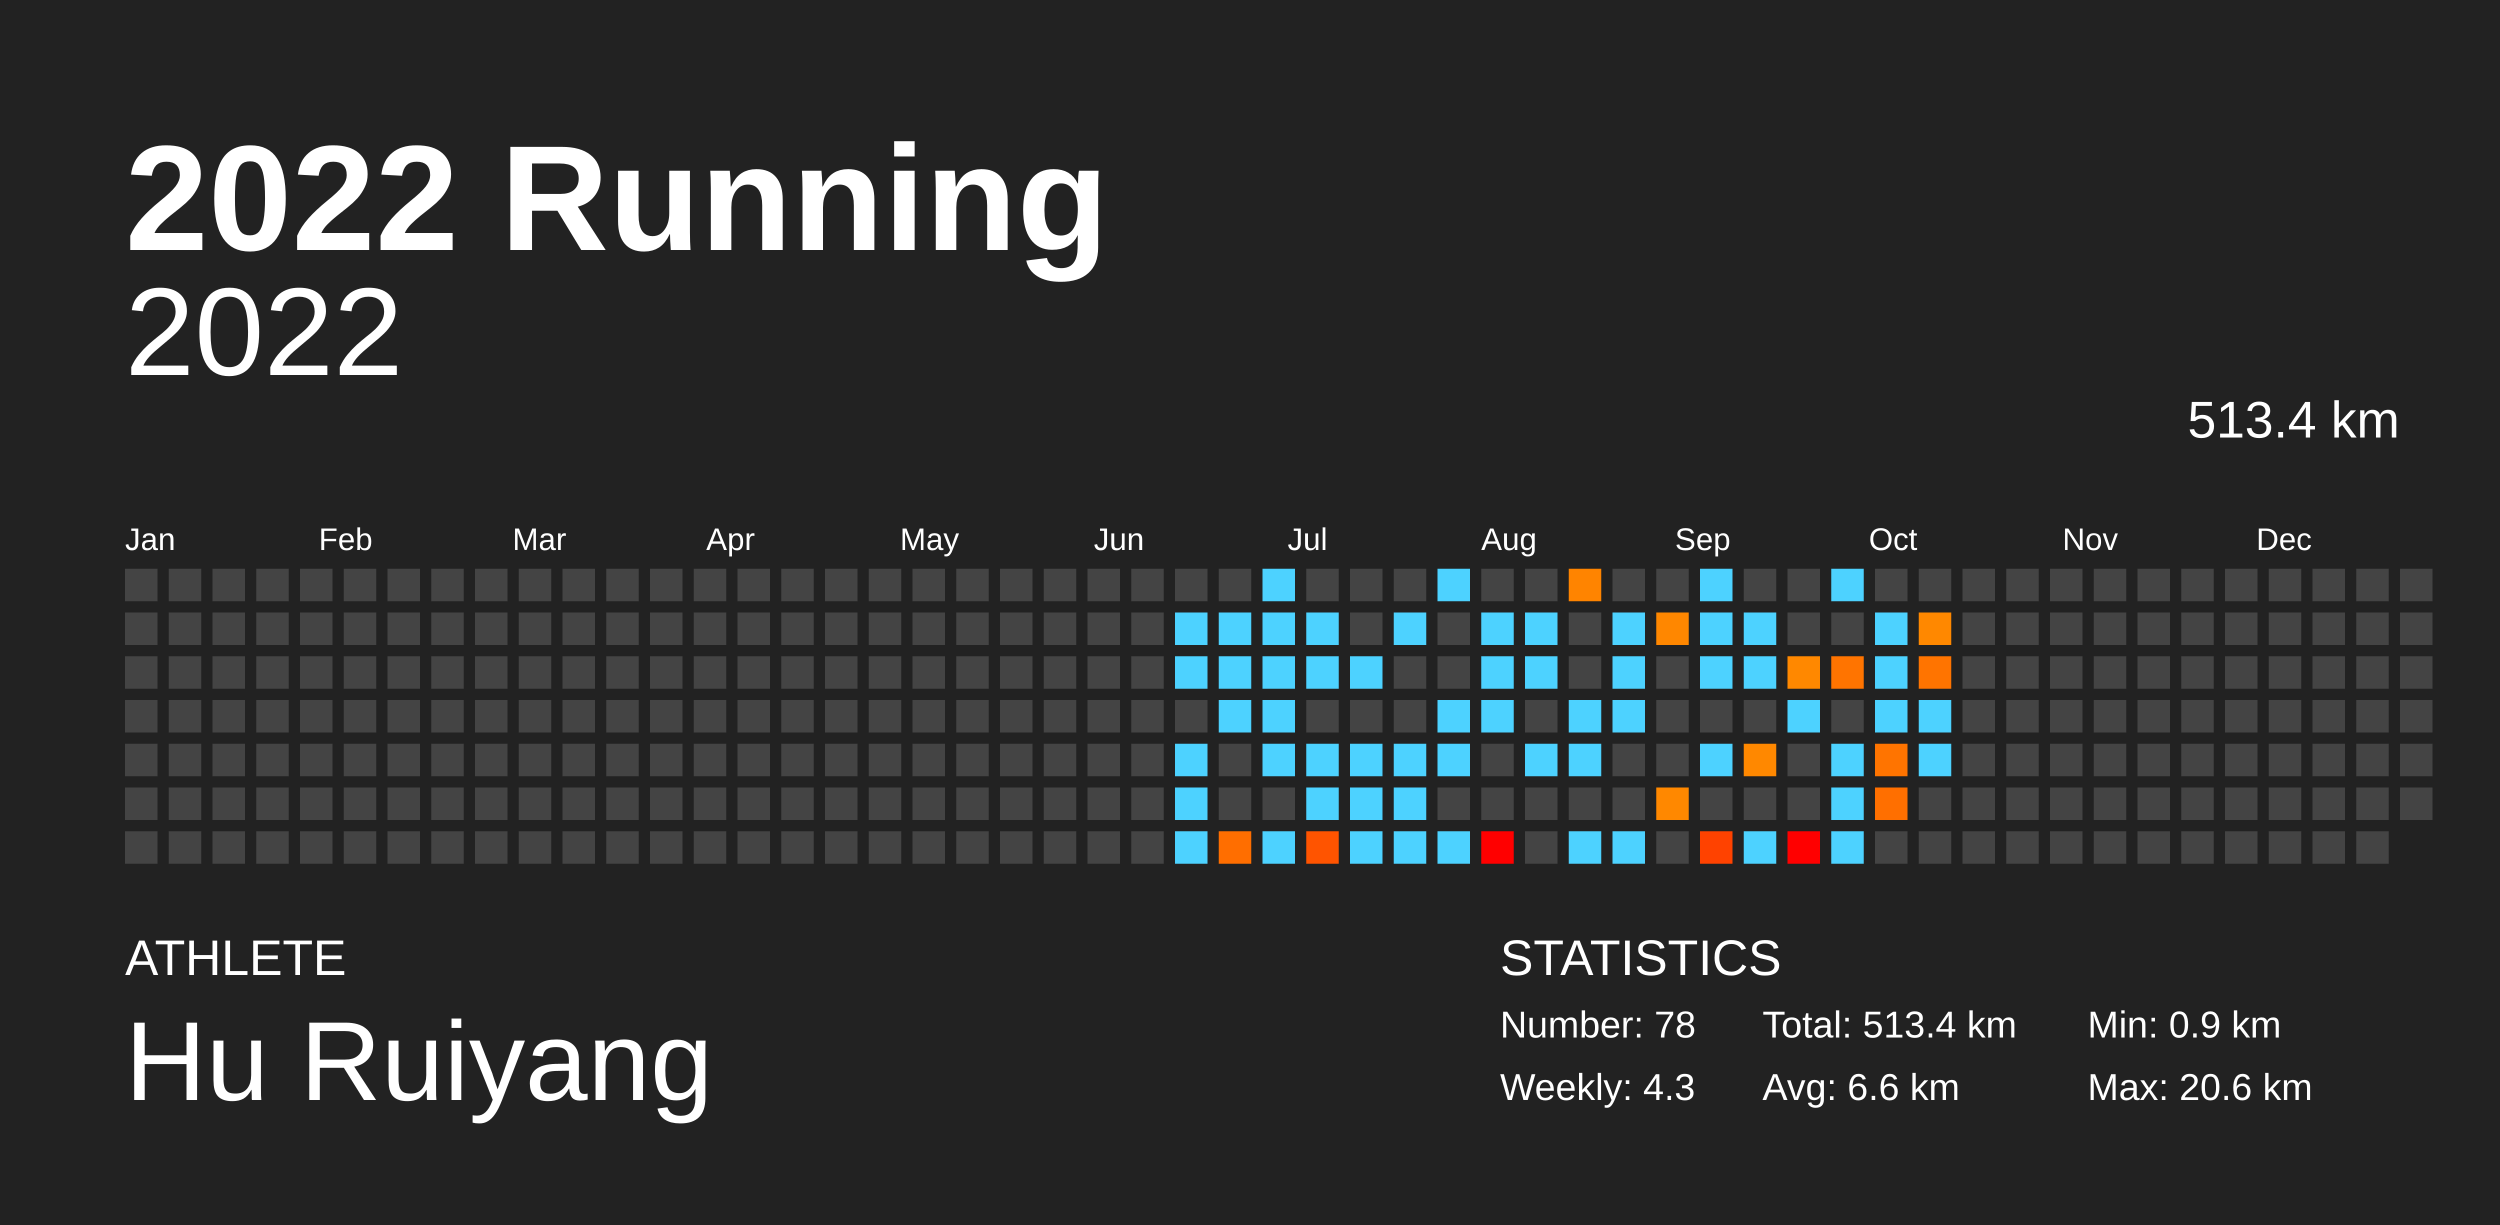
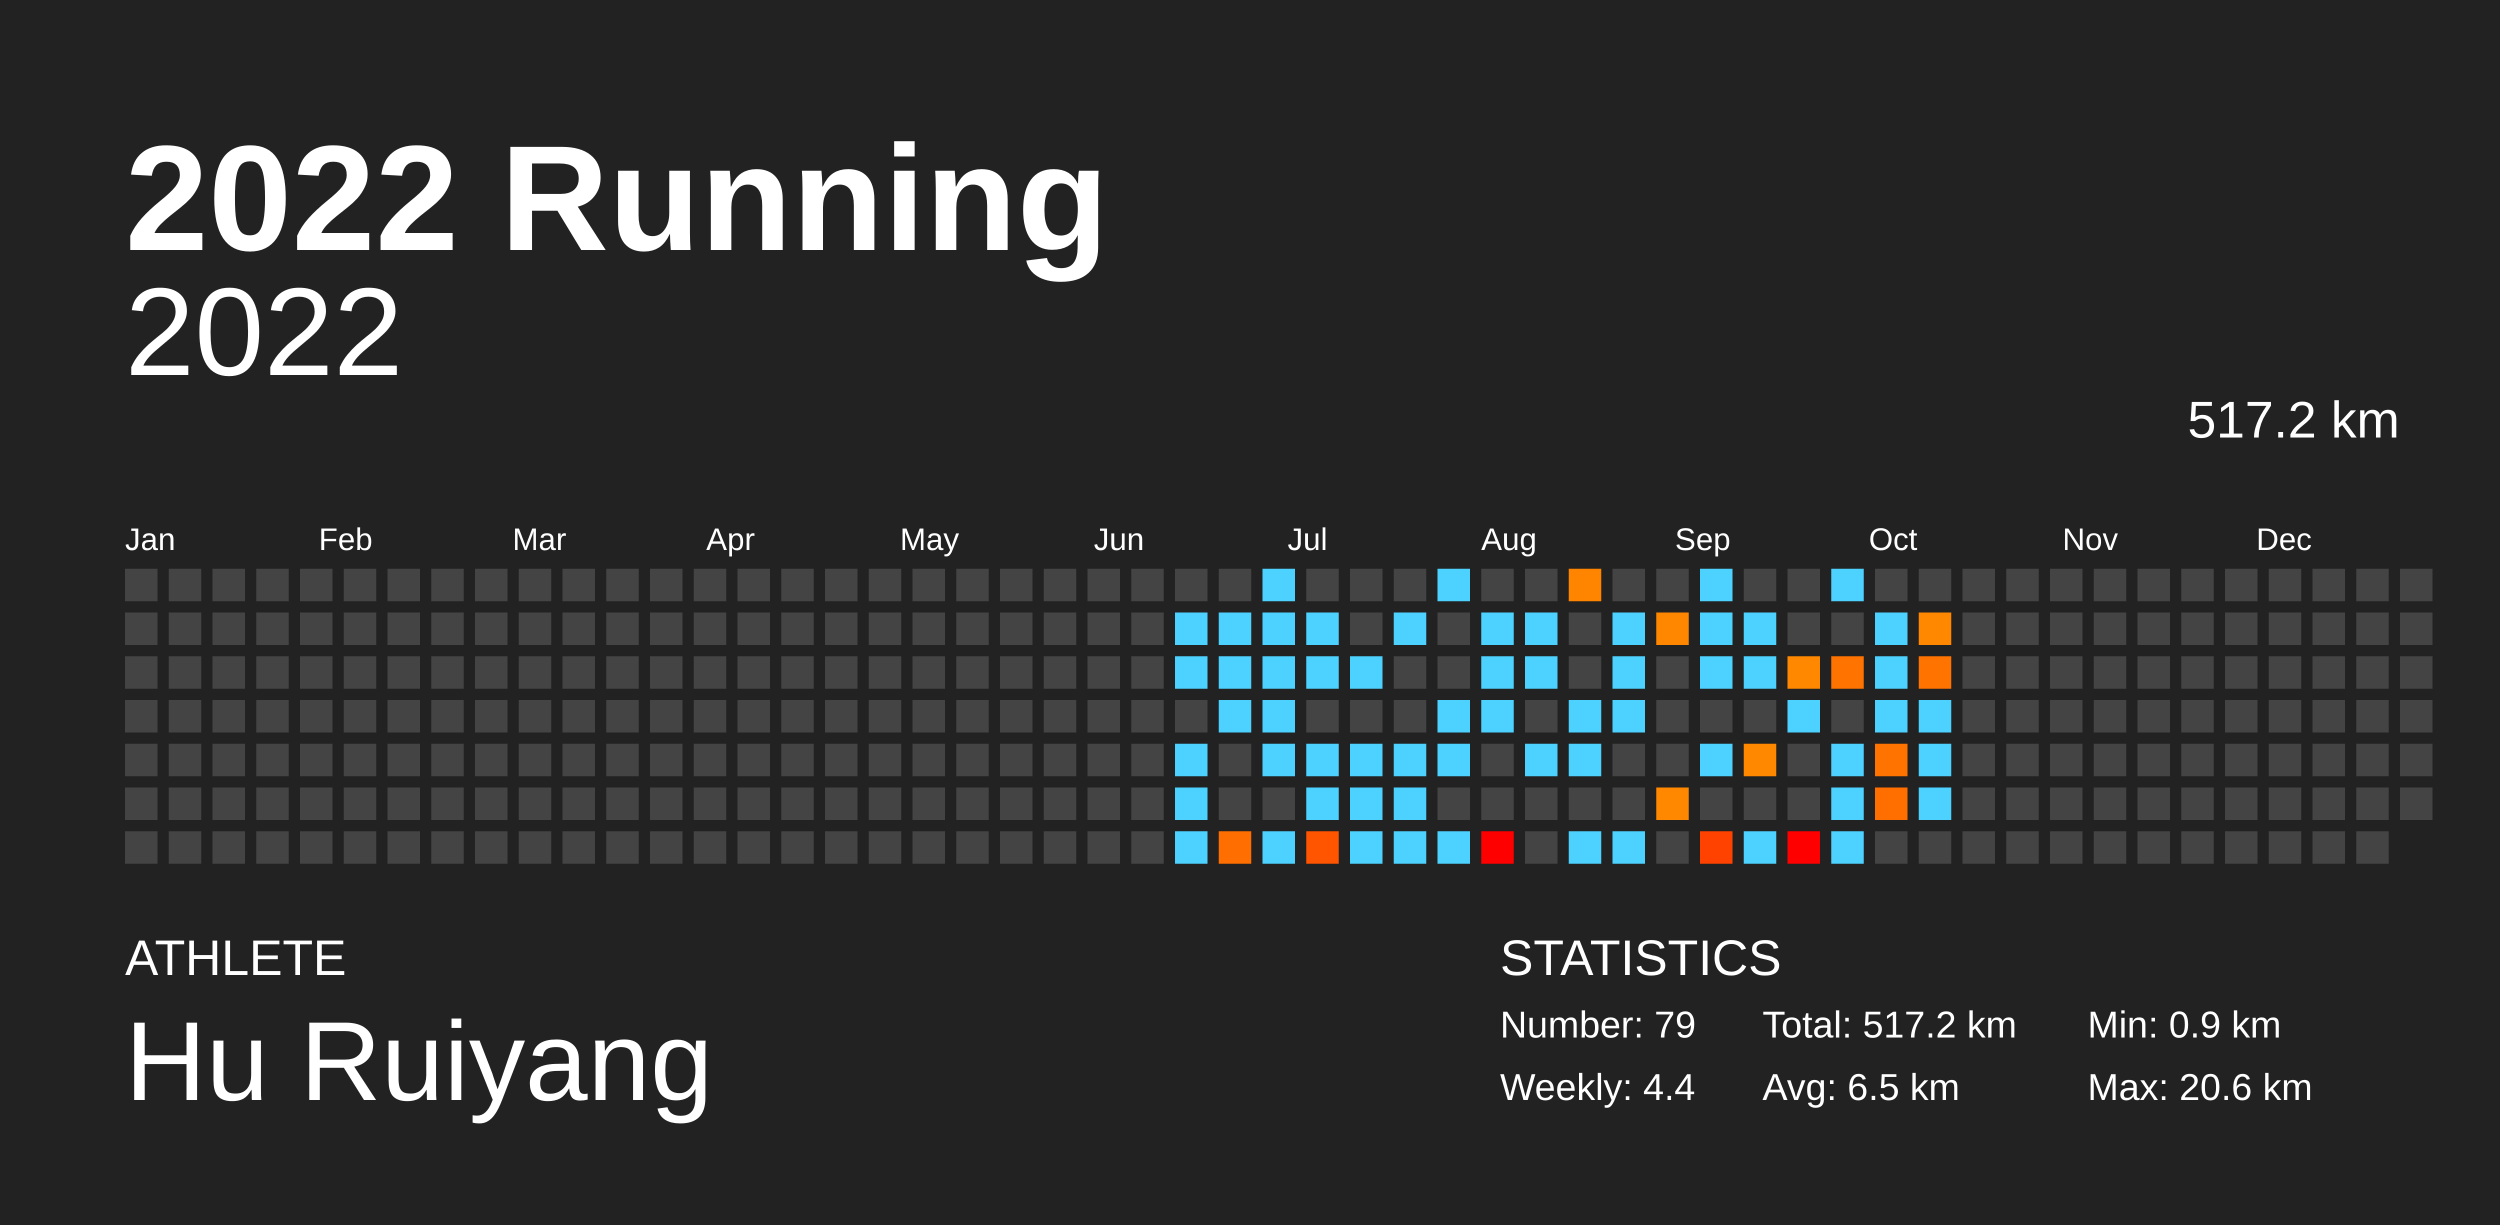
<svg xmlns="http://www.w3.org/2000/svg" baseProfile="full" height="98mm" version="1.1" viewBox="0,0,200,98" width="200mm">
  <defs />
  <rect fill="#222222" height="98" width="200" x="0" y="0" />
  <text fill="#FFFFFF" style="font-size:12px; font-family:Arial; font-weight:bold;" x="10" y="20">2022 Running</text>
  <text fill="#FFFFFF" style="font-size:4px; font-family:Arial" x="10" y="78">ATHLETE</text>
  <text fill="#FFFFFF" style="font-size:9px; font-family:Arial" x="10" y="88">Hu Ruiyang</text>
  <text fill="#FFFFFF" style="font-size:4px; font-family:Arial" x="120" y="78">STATISTICS</text>
-   <text fill="#FFFFFF" style="font-size:3px; font-family:Arial" x="120" y="83">Number: 78</text>
-   <text fill="#FFFFFF" style="font-size:3px; font-family:Arial" x="120" y="88">Weekly: 4.3</text>
-   <text fill="#FFFFFF" style="font-size:3px; font-family:Arial" x="141" y="83">Total: 513.4 km</text>
-   <text fill="#FFFFFF" style="font-size:3px; font-family:Arial" x="141" y="88">Avg: 6.6 km</text>
+   <text fill="#FFFFFF" style="font-size:3px; font-family:Arial" x="120" y="83">Number: 79</text>
+   <text fill="#FFFFFF" style="font-size:3px; font-family:Arial" x="120" y="88">Weekly: 4.4</text>
+   <text fill="#FFFFFF" style="font-size:3px; font-family:Arial" x="141" y="83">Total: 517.2 km</text>
+   <text fill="#FFFFFF" style="font-size:3px; font-family:Arial" x="141" y="88">Avg: 6.5 km</text>
  <text fill="#FFFFFF" style="font-size:3px; font-family:Arial" x="167" y="83">Min: 0.9 km</text>
  <text fill="#FFFFFF" style="font-size:3px; font-family:Arial" x="167" y="88">Max: 20.6 km</text>
  <text alignment-baseline="hanging" fill="#FFFFFF" style="font-size:10.0px; font-family:Arial;" x="10" y="30">2022</text>
-   <text alignment-baseline="hanging" fill="#FFFFFF" style="font-size:4.125px; font-family:Arial;" x="175" y="35">513.4 km</text>
+   <text alignment-baseline="hanging" fill="#FFFFFF" style="font-size:4.125px; font-family:Arial;" x="175" y="35">517.2 km</text>
  <text fill="#FFFFFF" style="font-size:2.5px; font-family:Arial" x="10.0" y="44">Jan</text>
  <text fill="#FFFFFF" style="font-size:2.5px; font-family:Arial" x="25.5" y="44">Feb</text>
  <text fill="#FFFFFF" style="font-size:2.5px; font-family:Arial" x="41.0" y="44">Mar</text>
  <text fill="#FFFFFF" style="font-size:2.5px; font-family:Arial" x="56.5" y="44">Apr</text>
  <text fill="#FFFFFF" style="font-size:2.5px; font-family:Arial" x="72.0" y="44">May</text>
  <text fill="#FFFFFF" style="font-size:2.5px; font-family:Arial" x="87.5" y="44">Jun</text>
  <text fill="#FFFFFF" style="font-size:2.5px; font-family:Arial" x="103.0" y="44">Jul</text>
  <text fill="#FFFFFF" style="font-size:2.5px; font-family:Arial" x="118.5" y="44">Aug</text>
  <text fill="#FFFFFF" style="font-size:2.5px; font-family:Arial" x="134.0" y="44">Sep</text>
  <text fill="#FFFFFF" style="font-size:2.5px; font-family:Arial" x="149.5" y="44">Oct</text>
  <text fill="#FFFFFF" style="font-size:2.5px; font-family:Arial" x="165.0" y="44">Nov</text>
  <text fill="#FFFFFF" style="font-size:2.5px; font-family:Arial" x="180.5" y="44">Dec</text>
  <rect fill="#444444" height="2.6" width="2.6" x="10.0" y="45.5" />
  <rect fill="#444444" height="2.6" width="2.6" x="10.0" y="49.0" />
  <rect fill="#444444" height="2.6" width="2.6" x="10.0" y="52.5" />
  <rect fill="#444444" height="2.6" width="2.6" x="10.0" y="56.0" />
  <rect fill="#444444" height="2.6" width="2.6" x="10.0" y="59.5" />
  <rect fill="#444444" height="2.6" width="2.6" x="10.0" y="63.0" />
  <rect fill="#444444" height="2.6" width="2.6" x="10.0" y="66.5" />
  <rect fill="#444444" height="2.6" width="2.6" x="13.5" y="45.5" />
  <rect fill="#444444" height="2.6" width="2.6" x="13.5" y="49.0" />
  <rect fill="#444444" height="2.6" width="2.6" x="13.5" y="52.5" />
  <rect fill="#444444" height="2.6" width="2.6" x="13.5" y="56.0" />
  <rect fill="#444444" height="2.6" width="2.6" x="13.5" y="59.5" />
  <rect fill="#444444" height="2.6" width="2.6" x="13.5" y="63.0" />
  <rect fill="#444444" height="2.6" width="2.6" x="13.5" y="66.5" />
  <rect fill="#444444" height="2.6" width="2.6" x="17.0" y="45.5" />
  <rect fill="#444444" height="2.6" width="2.6" x="17.0" y="49.0" />
  <rect fill="#444444" height="2.6" width="2.6" x="17.0" y="52.5" />
  <rect fill="#444444" height="2.6" width="2.6" x="17.0" y="56.0" />
  <rect fill="#444444" height="2.6" width="2.6" x="17.0" y="59.5" />
  <rect fill="#444444" height="2.6" width="2.6" x="17.0" y="63.0" />
  <rect fill="#444444" height="2.6" width="2.6" x="17.0" y="66.5" />
  <rect fill="#444444" height="2.6" width="2.6" x="20.5" y="45.5" />
  <rect fill="#444444" height="2.6" width="2.6" x="20.5" y="49.0" />
  <rect fill="#444444" height="2.6" width="2.6" x="20.5" y="52.5" />
  <rect fill="#444444" height="2.6" width="2.6" x="20.5" y="56.0" />
  <rect fill="#444444" height="2.6" width="2.6" x="20.5" y="59.5" />
  <rect fill="#444444" height="2.6" width="2.6" x="20.5" y="63.0" />
  <rect fill="#444444" height="2.6" width="2.6" x="20.5" y="66.5" />
  <rect fill="#444444" height="2.6" width="2.6" x="24.0" y="45.5" />
  <rect fill="#444444" height="2.6" width="2.6" x="24.0" y="49.0" />
  <rect fill="#444444" height="2.6" width="2.6" x="24.0" y="52.5" />
  <rect fill="#444444" height="2.6" width="2.6" x="24.0" y="56.0" />
  <rect fill="#444444" height="2.6" width="2.6" x="24.0" y="59.5" />
  <rect fill="#444444" height="2.6" width="2.6" x="24.0" y="63.0" />
  <rect fill="#444444" height="2.6" width="2.6" x="24.0" y="66.5" />
  <rect fill="#444444" height="2.6" width="2.6" x="27.5" y="45.5" />
  <rect fill="#444444" height="2.6" width="2.6" x="27.5" y="49.0" />
  <rect fill="#444444" height="2.6" width="2.6" x="27.5" y="52.5" />
  <rect fill="#444444" height="2.6" width="2.6" x="27.5" y="56.0" />
  <rect fill="#444444" height="2.6" width="2.6" x="27.5" y="59.5" />
  <rect fill="#444444" height="2.6" width="2.6" x="27.5" y="63.0" />
  <rect fill="#444444" height="2.6" width="2.6" x="27.5" y="66.5" />
  <rect fill="#444444" height="2.6" width="2.6" x="31.0" y="45.5" />
  <rect fill="#444444" height="2.6" width="2.6" x="31.0" y="49.0" />
  <rect fill="#444444" height="2.6" width="2.6" x="31.0" y="52.5" />
  <rect fill="#444444" height="2.6" width="2.6" x="31.0" y="56.0" />
  <rect fill="#444444" height="2.6" width="2.6" x="31.0" y="59.5" />
  <rect fill="#444444" height="2.6" width="2.6" x="31.0" y="63.0" />
  <rect fill="#444444" height="2.6" width="2.6" x="31.0" y="66.5" />
  <rect fill="#444444" height="2.6" width="2.6" x="34.5" y="45.5" />
  <rect fill="#444444" height="2.6" width="2.6" x="34.5" y="49.0" />
  <rect fill="#444444" height="2.6" width="2.6" x="34.5" y="52.5" />
  <rect fill="#444444" height="2.6" width="2.6" x="34.5" y="56.0" />
  <rect fill="#444444" height="2.6" width="2.6" x="34.5" y="59.5" />
  <rect fill="#444444" height="2.6" width="2.6" x="34.5" y="63.0" />
  <rect fill="#444444" height="2.6" width="2.6" x="34.5" y="66.5" />
  <rect fill="#444444" height="2.6" width="2.6" x="38.0" y="45.5" />
  <rect fill="#444444" height="2.6" width="2.6" x="38.0" y="49.0" />
  <rect fill="#444444" height="2.6" width="2.6" x="38.0" y="52.5" />
  <rect fill="#444444" height="2.6" width="2.6" x="38.0" y="56.0" />
  <rect fill="#444444" height="2.6" width="2.6" x="38.0" y="59.5" />
  <rect fill="#444444" height="2.6" width="2.6" x="38.0" y="63.0" />
  <rect fill="#444444" height="2.6" width="2.6" x="38.0" y="66.5" />
  <rect fill="#444444" height="2.6" width="2.6" x="41.5" y="45.5" />
  <rect fill="#444444" height="2.6" width="2.6" x="41.5" y="49.0" />
  <rect fill="#444444" height="2.6" width="2.6" x="41.5" y="52.5" />
  <rect fill="#444444" height="2.6" width="2.6" x="41.5" y="56.0" />
  <rect fill="#444444" height="2.6" width="2.6" x="41.5" y="59.5" />
  <rect fill="#444444" height="2.6" width="2.6" x="41.5" y="63.0" />
  <rect fill="#444444" height="2.6" width="2.6" x="41.5" y="66.5" />
  <rect fill="#444444" height="2.6" width="2.6" x="45.0" y="45.5" />
  <rect fill="#444444" height="2.6" width="2.6" x="45.0" y="49.0" />
  <rect fill="#444444" height="2.6" width="2.6" x="45.0" y="52.5" />
  <rect fill="#444444" height="2.6" width="2.6" x="45.0" y="56.0" />
  <rect fill="#444444" height="2.6" width="2.6" x="45.0" y="59.5" />
  <rect fill="#444444" height="2.6" width="2.6" x="45.0" y="63.0" />
  <rect fill="#444444" height="2.6" width="2.6" x="45.0" y="66.5" />
  <rect fill="#444444" height="2.6" width="2.6" x="48.5" y="45.5" />
  <rect fill="#444444" height="2.6" width="2.6" x="48.5" y="49.0" />
  <rect fill="#444444" height="2.6" width="2.6" x="48.5" y="52.5" />
  <rect fill="#444444" height="2.6" width="2.6" x="48.5" y="56.0" />
  <rect fill="#444444" height="2.6" width="2.6" x="48.5" y="59.5" />
  <rect fill="#444444" height="2.6" width="2.6" x="48.5" y="63.0" />
  <rect fill="#444444" height="2.6" width="2.6" x="48.5" y="66.5" />
  <rect fill="#444444" height="2.6" width="2.6" x="52.0" y="45.5" />
  <rect fill="#444444" height="2.6" width="2.6" x="52.0" y="49.0" />
  <rect fill="#444444" height="2.6" width="2.6" x="52.0" y="52.5" />
  <rect fill="#444444" height="2.6" width="2.6" x="52.0" y="56.0" />
  <rect fill="#444444" height="2.6" width="2.6" x="52.0" y="59.5" />
  <rect fill="#444444" height="2.6" width="2.6" x="52.0" y="63.0" />
  <rect fill="#444444" height="2.6" width="2.6" x="52.0" y="66.5" />
  <rect fill="#444444" height="2.6" width="2.6" x="55.5" y="45.5" />
  <rect fill="#444444" height="2.6" width="2.6" x="55.5" y="49.0" />
  <rect fill="#444444" height="2.6" width="2.6" x="55.5" y="52.5" />
  <rect fill="#444444" height="2.6" width="2.6" x="55.5" y="56.0" />
  <rect fill="#444444" height="2.6" width="2.6" x="55.5" y="59.5" />
  <rect fill="#444444" height="2.6" width="2.6" x="55.5" y="63.0" />
  <rect fill="#444444" height="2.6" width="2.6" x="55.5" y="66.5" />
  <rect fill="#444444" height="2.6" width="2.6" x="59.0" y="45.5" />
  <rect fill="#444444" height="2.6" width="2.6" x="59.0" y="49.0" />
  <rect fill="#444444" height="2.6" width="2.6" x="59.0" y="52.5" />
  <rect fill="#444444" height="2.6" width="2.6" x="59.0" y="56.0" />
  <rect fill="#444444" height="2.6" width="2.6" x="59.0" y="59.5" />
  <rect fill="#444444" height="2.6" width="2.6" x="59.0" y="63.0" />
  <rect fill="#444444" height="2.6" width="2.6" x="59.0" y="66.5" />
  <rect fill="#444444" height="2.6" width="2.6" x="62.5" y="45.5" />
  <rect fill="#444444" height="2.6" width="2.6" x="62.5" y="49.0" />
  <rect fill="#444444" height="2.6" width="2.6" x="62.5" y="52.5" />
  <rect fill="#444444" height="2.6" width="2.6" x="62.5" y="56.0" />
  <rect fill="#444444" height="2.6" width="2.6" x="62.5" y="59.5" />
  <rect fill="#444444" height="2.6" width="2.6" x="62.5" y="63.0" />
  <rect fill="#444444" height="2.6" width="2.6" x="62.5" y="66.5" />
  <rect fill="#444444" height="2.6" width="2.6" x="66.0" y="45.5" />
  <rect fill="#444444" height="2.6" width="2.6" x="66.0" y="49.0" />
  <rect fill="#444444" height="2.6" width="2.6" x="66.0" y="52.5" />
  <rect fill="#444444" height="2.6" width="2.6" x="66.0" y="56.0" />
  <rect fill="#444444" height="2.6" width="2.6" x="66.0" y="59.5" />
  <rect fill="#444444" height="2.6" width="2.6" x="66.0" y="63.0" />
  <rect fill="#444444" height="2.6" width="2.6" x="66.0" y="66.5" />
  <rect fill="#444444" height="2.6" width="2.6" x="69.5" y="45.5" />
  <rect fill="#444444" height="2.6" width="2.6" x="69.5" y="49.0" />
  <rect fill="#444444" height="2.6" width="2.6" x="69.5" y="52.5" />
  <rect fill="#444444" height="2.6" width="2.6" x="69.5" y="56.0" />
  <rect fill="#444444" height="2.6" width="2.6" x="69.5" y="59.5" />
  <rect fill="#444444" height="2.6" width="2.6" x="69.5" y="63.0" />
  <rect fill="#444444" height="2.6" width="2.6" x="69.5" y="66.5" />
  <rect fill="#444444" height="2.6" width="2.6" x="73.0" y="45.5" />
  <rect fill="#444444" height="2.6" width="2.6" x="73.0" y="49.0" />
  <rect fill="#444444" height="2.6" width="2.6" x="73.0" y="52.5" />
  <rect fill="#444444" height="2.6" width="2.6" x="73.0" y="56.0" />
  <rect fill="#444444" height="2.6" width="2.6" x="73.0" y="59.5" />
  <rect fill="#444444" height="2.6" width="2.6" x="73.0" y="63.0" />
  <rect fill="#444444" height="2.6" width="2.6" x="73.0" y="66.5" />
  <rect fill="#444444" height="2.6" width="2.6" x="76.5" y="45.5" />
  <rect fill="#444444" height="2.6" width="2.6" x="76.5" y="49.0" />
  <rect fill="#444444" height="2.6" width="2.6" x="76.5" y="52.5" />
  <rect fill="#444444" height="2.6" width="2.6" x="76.5" y="56.0" />
  <rect fill="#444444" height="2.6" width="2.6" x="76.5" y="59.5" />
  <rect fill="#444444" height="2.6" width="2.6" x="76.5" y="63.0" />
  <rect fill="#444444" height="2.6" width="2.6" x="76.5" y="66.5" />
  <rect fill="#444444" height="2.6" width="2.6" x="80.0" y="45.5" />
  <rect fill="#444444" height="2.6" width="2.6" x="80.0" y="49.0" />
  <rect fill="#444444" height="2.6" width="2.6" x="80.0" y="52.5" />
  <rect fill="#444444" height="2.6" width="2.6" x="80.0" y="56.0" />
  <rect fill="#444444" height="2.6" width="2.6" x="80.0" y="59.5" />
  <rect fill="#444444" height="2.6" width="2.6" x="80.0" y="63.0" />
  <rect fill="#444444" height="2.6" width="2.6" x="80.0" y="66.5" />
  <rect fill="#444444" height="2.6" width="2.6" x="83.5" y="45.5" />
  <rect fill="#444444" height="2.6" width="2.6" x="83.5" y="49.0" />
  <rect fill="#444444" height="2.6" width="2.6" x="83.5" y="52.5" />
  <rect fill="#444444" height="2.6" width="2.6" x="83.5" y="56.0" />
  <rect fill="#444444" height="2.6" width="2.6" x="83.5" y="59.5" />
  <rect fill="#444444" height="2.6" width="2.6" x="83.5" y="63.0" />
  <rect fill="#444444" height="2.6" width="2.6" x="83.5" y="66.5" />
  <rect fill="#444444" height="2.6" width="2.6" x="87.0" y="45.5" />
  <rect fill="#444444" height="2.6" width="2.6" x="87.0" y="49.0" />
  <rect fill="#444444" height="2.6" width="2.6" x="87.0" y="52.5" />
  <rect fill="#444444" height="2.6" width="2.6" x="87.0" y="56.0" />
  <rect fill="#444444" height="2.6" width="2.6" x="87.0" y="59.5" />
  <rect fill="#444444" height="2.6" width="2.6" x="87.0" y="63.0" />
  <rect fill="#444444" height="2.6" width="2.6" x="87.0" y="66.5" />
  <rect fill="#444444" height="2.6" width="2.6" x="90.5" y="45.5" />
  <rect fill="#444444" height="2.6" width="2.6" x="90.5" y="49.0" />
  <rect fill="#444444" height="2.6" width="2.6" x="90.5" y="52.5" />
  <rect fill="#444444" height="2.6" width="2.6" x="90.5" y="56.0" />
  <rect fill="#444444" height="2.6" width="2.6" x="90.5" y="59.5" />
  <rect fill="#444444" height="2.6" width="2.6" x="90.5" y="63.0" />
  <rect fill="#444444" height="2.6" width="2.6" x="90.5" y="66.5" />
  <rect fill="#444444" height="2.6" width="2.6" x="94.0" y="45.5" />
  <rect fill="#4dd2ff" height="2.6" width="2.6" x="94.0" y="49.0" />
  <rect fill="#4dd2ff" height="2.6" width="2.6" x="94.0" y="52.5" />
  <rect fill="#444444" height="2.6" width="2.6" x="94.0" y="56.0" />
  <rect fill="#4dd2ff" height="2.6" width="2.6" x="94.0" y="59.5" />
  <rect fill="#4dd2ff" height="2.6" width="2.6" x="94.0" y="63.0" />
  <rect fill="#4dd2ff" height="2.6" width="2.6" x="94.0" y="66.5" />
  <rect fill="#444444" height="2.6" width="2.6" x="97.5" y="45.5" />
  <rect fill="#4dd2ff" height="2.6" width="2.6" x="97.5" y="49.0" />
  <rect fill="#4dd2ff" height="2.6" width="2.6" x="97.5" y="52.5" />
  <rect fill="#4dd2ff" height="2.6" width="2.6" x="97.5" y="56.0" />
  <rect fill="#444444" height="2.6" width="2.6" x="97.5" y="59.5" />
  <rect fill="#444444" height="2.6" width="2.6" x="97.5" y="63.0" />
  <rect fill="#ff6e00" height="2.6" width="2.6" x="97.5" y="66.5" />
  <rect fill="#4dd2ff" height="2.6" width="2.6" x="101.0" y="45.5" />
  <rect fill="#4dd2ff" height="2.6" width="2.6" x="101.0" y="49.0" />
  <rect fill="#4dd2ff" height="2.6" width="2.6" x="101.0" y="52.5" />
  <rect fill="#4dd2ff" height="2.6" width="2.6" x="101.0" y="56.0" />
  <rect fill="#4dd2ff" height="2.6" width="2.6" x="101.0" y="59.5" />
  <rect fill="#444444" height="2.6" width="2.6" x="101.0" y="63.0" />
  <rect fill="#4dd2ff" height="2.6" width="2.6" x="101.0" y="66.5" />
  <rect fill="#444444" height="2.6" width="2.6" x="104.5" y="45.5" />
  <rect fill="#4dd2ff" height="2.6" width="2.6" x="104.5" y="49.0" />
  <rect fill="#4dd2ff" height="2.6" width="2.6" x="104.5" y="52.5" />
  <rect fill="#444444" height="2.6" width="2.6" x="104.5" y="56.0" />
  <rect fill="#4dd2ff" height="2.6" width="2.6" x="104.5" y="59.5" />
  <rect fill="#4dd2ff" height="2.6" width="2.6" x="104.5" y="63.0" />
  <rect fill="#ff5400" height="2.6" width="2.6" x="104.5" y="66.5" />
  <rect fill="#444444" height="2.6" width="2.6" x="108.0" y="45.5" />
  <rect fill="#444444" height="2.6" width="2.6" x="108.0" y="49.0" />
  <rect fill="#4dd2ff" height="2.6" width="2.6" x="108.0" y="52.5" />
  <rect fill="#444444" height="2.6" width="2.6" x="108.0" y="56.0" />
  <rect fill="#4dd2ff" height="2.6" width="2.6" x="108.0" y="59.5" />
  <rect fill="#4dd2ff" height="2.6" width="2.6" x="108.0" y="63.0" />
  <rect fill="#4dd2ff" height="2.6" width="2.6" x="108.0" y="66.5" />
  <rect fill="#444444" height="2.6" width="2.6" x="111.5" y="45.5" />
  <rect fill="#4dd2ff" height="2.6" width="2.6" x="111.5" y="49.0" />
  <rect fill="#444444" height="2.6" width="2.6" x="111.5" y="52.5" />
  <rect fill="#444444" height="2.6" width="2.6" x="111.5" y="56.0" />
  <rect fill="#4dd2ff" height="2.6" width="2.6" x="111.5" y="59.5" />
  <rect fill="#4dd2ff" height="2.6" width="2.6" x="111.5" y="63.0" />
  <rect fill="#4dd2ff" height="2.6" width="2.6" x="111.5" y="66.5" />
  <rect fill="#4dd2ff" height="2.6" width="2.6" x="115.0" y="45.5" />
  <rect fill="#444444" height="2.6" width="2.6" x="115.0" y="49.0" />
  <rect fill="#444444" height="2.6" width="2.6" x="115.0" y="52.5" />
  <rect fill="#4dd2ff" height="2.6" width="2.6" x="115.0" y="56.0" />
  <rect fill="#4dd2ff" height="2.6" width="2.6" x="115.0" y="59.5" />
  <rect fill="#444444" height="2.6" width="2.6" x="115.0" y="63.0" />
  <rect fill="#4dd2ff" height="2.6" width="2.6" x="115.0" y="66.5" />
  <rect fill="#444444" height="2.6" width="2.6" x="118.5" y="45.5" />
  <rect fill="#4dd2ff" height="2.6" width="2.6" x="118.5" y="49.0" />
  <rect fill="#4dd2ff" height="2.6" width="2.6" x="118.5" y="52.5" />
  <rect fill="#4dd2ff" height="2.6" width="2.6" x="118.5" y="56.0" />
  <rect fill="#444444" height="2.6" width="2.6" x="118.5" y="59.5" />
  <rect fill="#444444" height="2.6" width="2.6" x="118.5" y="63.0" />
  <rect fill="red" height="2.6" width="2.6" x="118.5" y="66.5" />
  <rect fill="#444444" height="2.6" width="2.6" x="122.0" y="45.5" />
  <rect fill="#4dd2ff" height="2.6" width="2.6" x="122.0" y="49.0" />
  <rect fill="#4dd2ff" height="2.6" width="2.6" x="122.0" y="52.5" />
  <rect fill="#444444" height="2.6" width="2.6" x="122.0" y="56.0" />
  <rect fill="#4dd2ff" height="2.6" width="2.6" x="122.0" y="59.5" />
  <rect fill="#444444" height="2.6" width="2.6" x="122.0" y="63.0" />
  <rect fill="#444444" height="2.6" width="2.6" x="122.0" y="66.5" />
  <rect fill="#ff8400" height="2.6" width="2.6" x="125.5" y="45.5" />
  <rect fill="#444444" height="2.6" width="2.6" x="125.5" y="49.0" />
  <rect fill="#444444" height="2.6" width="2.6" x="125.5" y="52.5" />
  <rect fill="#4dd2ff" height="2.6" width="2.6" x="125.5" y="56.0" />
  <rect fill="#4dd2ff" height="2.6" width="2.6" x="125.5" y="59.5" />
  <rect fill="#444444" height="2.6" width="2.6" x="125.5" y="63.0" />
  <rect fill="#4dd2ff" height="2.6" width="2.6" x="125.5" y="66.5" />
  <rect fill="#444444" height="2.6" width="2.6" x="129.0" y="45.5" />
  <rect fill="#4dd2ff" height="2.6" width="2.6" x="129.0" y="49.0" />
  <rect fill="#4dd2ff" height="2.6" width="2.6" x="129.0" y="52.5" />
  <rect fill="#4dd2ff" height="2.6" width="2.6" x="129.0" y="56.0" />
  <rect fill="#444444" height="2.6" width="2.6" x="129.0" y="59.5" />
  <rect fill="#444444" height="2.6" width="2.6" x="129.0" y="63.0" />
  <rect fill="#4dd2ff" height="2.6" width="2.6" x="129.0" y="66.5" />
  <rect fill="#444444" height="2.6" width="2.6" x="132.5" y="45.5" />
  <rect fill="#ff8700" height="2.6" width="2.6" x="132.5" y="49.0" />
  <rect fill="#444444" height="2.6" width="2.6" x="132.5" y="52.5" />
  <rect fill="#444444" height="2.6" width="2.6" x="132.5" y="56.0" />
  <rect fill="#444444" height="2.6" width="2.6" x="132.5" y="59.5" />
  <rect fill="#ff8800" height="2.6" width="2.6" x="132.5" y="63.0" />
  <rect fill="#444444" height="2.6" width="2.6" x="132.5" y="66.5" />
  <rect fill="#4dd2ff" height="2.6" width="2.6" x="136.0" y="45.5" />
  <rect fill="#4dd2ff" height="2.6" width="2.6" x="136.0" y="49.0" />
  <rect fill="#4dd2ff" height="2.6" width="2.6" x="136.0" y="52.5" />
  <rect fill="#444444" height="2.6" width="2.6" x="136.0" y="56.0" />
  <rect fill="#4dd2ff" height="2.6" width="2.6" x="136.0" y="59.5" />
  <rect fill="#444444" height="2.6" width="2.6" x="136.0" y="63.0" />
  <rect fill="#ff4200" height="2.6" width="2.6" x="136.0" y="66.5" />
  <rect fill="#444444" height="2.6" width="2.6" x="139.5" y="45.5" />
  <rect fill="#4dd2ff" height="2.6" width="2.6" x="139.5" y="49.0" />
  <rect fill="#4dd2ff" height="2.6" width="2.6" x="139.5" y="52.5" />
  <rect fill="#444444" height="2.6" width="2.6" x="139.5" y="56.0" />
  <rect fill="#ff8800" height="2.6" width="2.6" x="139.5" y="59.5" />
  <rect fill="#444444" height="2.6" width="2.6" x="139.5" y="63.0" />
  <rect fill="#4dd2ff" height="2.6" width="2.6" x="139.5" y="66.5" />
  <rect fill="#444444" height="2.6" width="2.6" x="143.0" y="45.5" />
  <rect fill="#444444" height="2.6" width="2.6" x="143.0" y="49.0" />
  <rect fill="#ff8800" height="2.6" width="2.6" x="143.0" y="52.5" />
  <rect fill="#4dd2ff" height="2.6" width="2.6" x="143.0" y="56.0" />
  <rect fill="#444444" height="2.6" width="2.6" x="143.0" y="59.5" />
  <rect fill="#444444" height="2.6" width="2.6" x="143.0" y="63.0" />
  <rect fill="red" height="2.6" width="2.6" x="143.0" y="66.5" />
  <rect fill="#4dd2ff" height="2.6" width="2.6" x="146.5" y="45.5" />
  <rect fill="#444444" height="2.6" width="2.6" x="146.5" y="49.0" />
  <rect fill="#ff7400" height="2.6" width="2.6" x="146.5" y="52.5" />
  <rect fill="#444444" height="2.6" width="2.6" x="146.5" y="56.0" />
  <rect fill="#4dd2ff" height="2.6" width="2.6" x="146.5" y="59.5" />
  <rect fill="#4dd2ff" height="2.6" width="2.6" x="146.5" y="63.0" />
  <rect fill="#4dd2ff" height="2.6" width="2.6" x="146.5" y="66.5" />
  <rect fill="#444444" height="2.6" width="2.6" x="150.0" y="45.5" />
  <rect fill="#4dd2ff" height="2.6" width="2.6" x="150.0" y="49.0" />
  <rect fill="#4dd2ff" height="2.6" width="2.6" x="150.0" y="52.5" />
  <rect fill="#4dd2ff" height="2.6" width="2.6" x="150.0" y="56.0" />
  <rect fill="#ff7400" height="2.6" width="2.6" x="150.0" y="59.5" />
  <rect fill="#ff6f00" height="2.6" width="2.6" x="150.0" y="63.0" />
  <rect fill="#444444" height="2.6" width="2.6" x="150.0" y="66.5" />
  <rect fill="#444444" height="2.6" width="2.6" x="153.5" y="45.5" />
  <rect fill="#ff8800" height="2.6" width="2.6" x="153.5" y="49.0" />
  <rect fill="#ff7400" height="2.6" width="2.6" x="153.5" y="52.5" />
  <rect fill="#4dd2ff" height="2.6" width="2.6" x="153.5" y="56.0" />
  <rect fill="#4dd2ff" height="2.6" width="2.6" x="153.5" y="59.5" />
-   <rect fill="#444444" height="2.6" width="2.6" x="153.5" y="63.0" />
+   <rect fill="#4dd2ff" height="2.6" width="2.6" x="153.5" y="63.0" />
  <rect fill="#444444" height="2.6" width="2.6" x="153.5" y="66.5" />
  <rect fill="#444444" height="2.6" width="2.6" x="157.0" y="45.5" />
  <rect fill="#444444" height="2.6" width="2.6" x="157.0" y="49.0" />
  <rect fill="#444444" height="2.6" width="2.6" x="157.0" y="52.5" />
  <rect fill="#444444" height="2.6" width="2.6" x="157.0" y="56.0" />
  <rect fill="#444444" height="2.6" width="2.6" x="157.0" y="59.5" />
  <rect fill="#444444" height="2.6" width="2.6" x="157.0" y="63.0" />
  <rect fill="#444444" height="2.6" width="2.6" x="157.0" y="66.5" />
  <rect fill="#444444" height="2.6" width="2.6" x="160.5" y="45.5" />
  <rect fill="#444444" height="2.6" width="2.6" x="160.5" y="49.0" />
  <rect fill="#444444" height="2.6" width="2.6" x="160.5" y="52.5" />
  <rect fill="#444444" height="2.6" width="2.6" x="160.5" y="56.0" />
  <rect fill="#444444" height="2.6" width="2.6" x="160.5" y="59.5" />
  <rect fill="#444444" height="2.6" width="2.6" x="160.5" y="63.0" />
  <rect fill="#444444" height="2.6" width="2.6" x="160.5" y="66.5" />
  <rect fill="#444444" height="2.6" width="2.6" x="164.0" y="45.5" />
  <rect fill="#444444" height="2.6" width="2.6" x="164.0" y="49.0" />
  <rect fill="#444444" height="2.6" width="2.6" x="164.0" y="52.5" />
  <rect fill="#444444" height="2.6" width="2.6" x="164.0" y="56.0" />
  <rect fill="#444444" height="2.6" width="2.6" x="164.0" y="59.5" />
  <rect fill="#444444" height="2.6" width="2.6" x="164.0" y="63.0" />
  <rect fill="#444444" height="2.6" width="2.6" x="164.0" y="66.5" />
  <rect fill="#444444" height="2.6" width="2.6" x="167.5" y="45.5" />
  <rect fill="#444444" height="2.6" width="2.6" x="167.5" y="49.0" />
  <rect fill="#444444" height="2.6" width="2.6" x="167.5" y="52.5" />
  <rect fill="#444444" height="2.6" width="2.6" x="167.5" y="56.0" />
  <rect fill="#444444" height="2.6" width="2.6" x="167.5" y="59.5" />
  <rect fill="#444444" height="2.6" width="2.6" x="167.5" y="63.0" />
  <rect fill="#444444" height="2.6" width="2.6" x="167.5" y="66.5" />
  <rect fill="#444444" height="2.6" width="2.6" x="171.0" y="45.5" />
  <rect fill="#444444" height="2.6" width="2.6" x="171.0" y="49.0" />
  <rect fill="#444444" height="2.6" width="2.6" x="171.0" y="52.5" />
  <rect fill="#444444" height="2.6" width="2.6" x="171.0" y="56.0" />
  <rect fill="#444444" height="2.6" width="2.6" x="171.0" y="59.5" />
  <rect fill="#444444" height="2.6" width="2.6" x="171.0" y="63.0" />
  <rect fill="#444444" height="2.6" width="2.6" x="171.0" y="66.5" />
  <rect fill="#444444" height="2.6" width="2.6" x="174.5" y="45.5" />
  <rect fill="#444444" height="2.6" width="2.6" x="174.5" y="49.0" />
  <rect fill="#444444" height="2.6" width="2.6" x="174.5" y="52.5" />
  <rect fill="#444444" height="2.6" width="2.6" x="174.5" y="56.0" />
  <rect fill="#444444" height="2.6" width="2.6" x="174.5" y="59.5" />
  <rect fill="#444444" height="2.6" width="2.6" x="174.5" y="63.0" />
  <rect fill="#444444" height="2.6" width="2.6" x="174.5" y="66.5" />
  <rect fill="#444444" height="2.6" width="2.6" x="178.0" y="45.5" />
  <rect fill="#444444" height="2.6" width="2.6" x="178.0" y="49.0" />
  <rect fill="#444444" height="2.6" width="2.6" x="178.0" y="52.5" />
  <rect fill="#444444" height="2.6" width="2.6" x="178.0" y="56.0" />
  <rect fill="#444444" height="2.6" width="2.6" x="178.0" y="59.5" />
  <rect fill="#444444" height="2.6" width="2.6" x="178.0" y="63.0" />
  <rect fill="#444444" height="2.6" width="2.6" x="178.0" y="66.5" />
  <rect fill="#444444" height="2.6" width="2.6" x="181.5" y="45.5" />
  <rect fill="#444444" height="2.6" width="2.6" x="181.5" y="49.0" />
  <rect fill="#444444" height="2.6" width="2.6" x="181.5" y="52.5" />
  <rect fill="#444444" height="2.6" width="2.6" x="181.5" y="56.0" />
  <rect fill="#444444" height="2.6" width="2.6" x="181.5" y="59.5" />
  <rect fill="#444444" height="2.6" width="2.6" x="181.5" y="63.0" />
  <rect fill="#444444" height="2.6" width="2.6" x="181.5" y="66.5" />
  <rect fill="#444444" height="2.6" width="2.6" x="185.0" y="45.5" />
  <rect fill="#444444" height="2.6" width="2.6" x="185.0" y="49.0" />
  <rect fill="#444444" height="2.6" width="2.6" x="185.0" y="52.5" />
  <rect fill="#444444" height="2.6" width="2.6" x="185.0" y="56.0" />
  <rect fill="#444444" height="2.6" width="2.6" x="185.0" y="59.5" />
  <rect fill="#444444" height="2.6" width="2.6" x="185.0" y="63.0" />
  <rect fill="#444444" height="2.6" width="2.6" x="185.0" y="66.5" />
  <rect fill="#444444" height="2.6" width="2.6" x="188.5" y="45.5" />
  <rect fill="#444444" height="2.6" width="2.6" x="188.5" y="49.0" />
  <rect fill="#444444" height="2.6" width="2.6" x="188.5" y="52.5" />
  <rect fill="#444444" height="2.6" width="2.6" x="188.5" y="56.0" />
  <rect fill="#444444" height="2.6" width="2.6" x="188.5" y="59.5" />
  <rect fill="#444444" height="2.6" width="2.6" x="188.5" y="63.0" />
  <rect fill="#444444" height="2.6" width="2.6" x="188.5" y="66.5" />
  <rect fill="#444444" height="2.6" width="2.6" x="192.0" y="45.5" />
  <rect fill="#444444" height="2.6" width="2.6" x="192.0" y="49.0" />
  <rect fill="#444444" height="2.6" width="2.6" x="192.0" y="52.5" />
  <rect fill="#444444" height="2.6" width="2.6" x="192.0" y="56.0" />
  <rect fill="#444444" height="2.6" width="2.6" x="192.0" y="59.5" />
  <rect fill="#444444" height="2.6" width="2.6" x="192.0" y="63.0" />
</svg>
